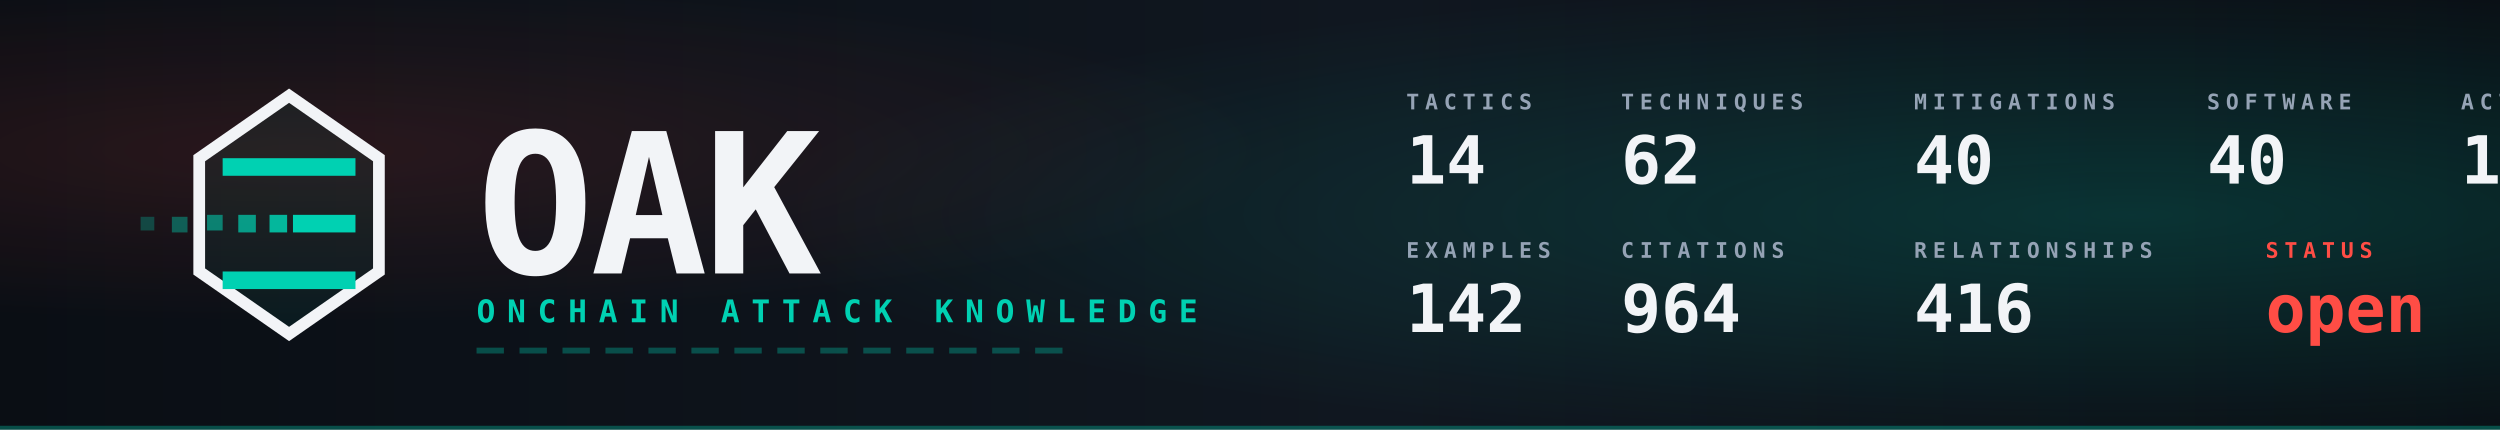
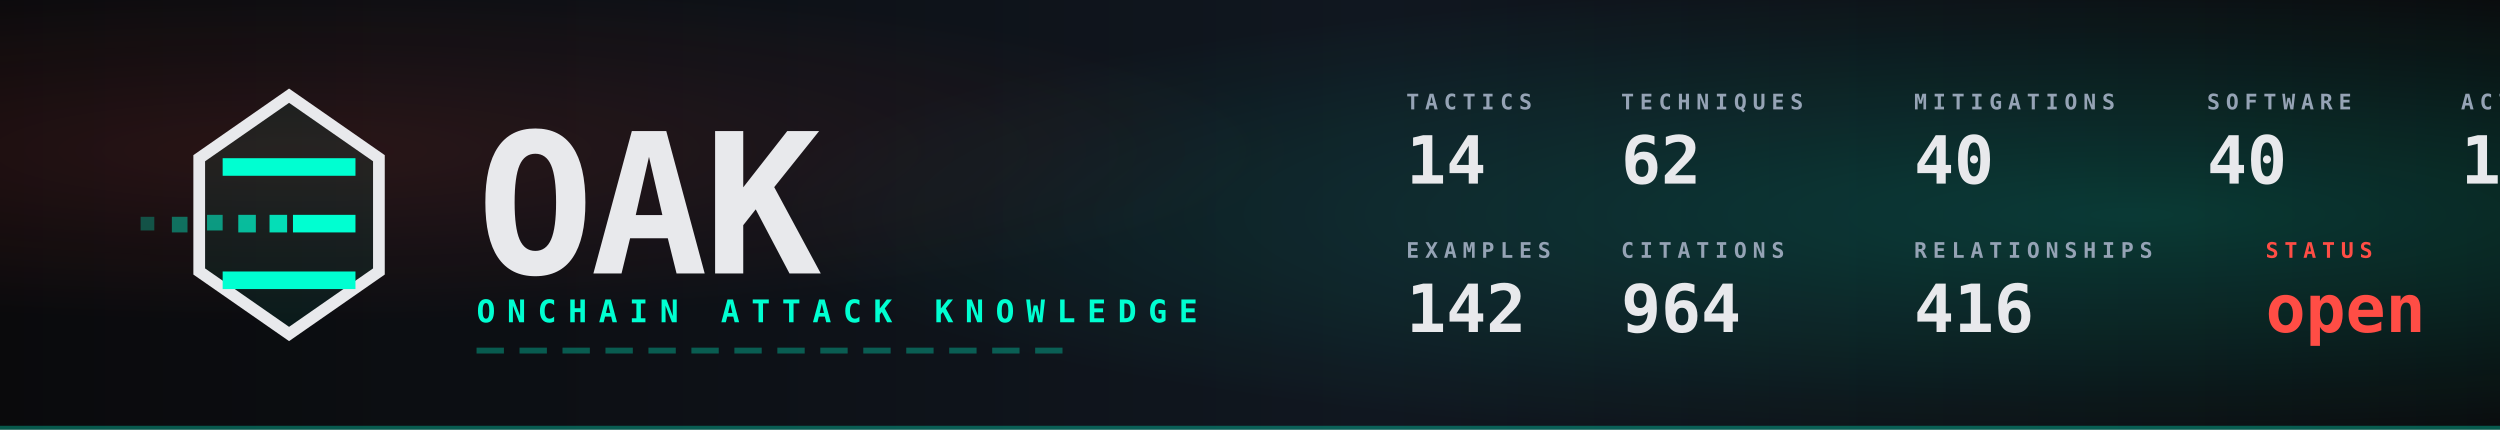
<svg xmlns="http://www.w3.org/2000/svg" width="1280" height="220" viewBox="0 0 1280 220" fill="none" role="img" aria-label="OAK — OnChain Attack Knowledge">
  <defs>
    <linearGradient id="bg-grad" x1="0" y1="0" x2="1" y2="0">
-       <stop offset="0" stop-color="#0A0E14" />
+       <stop offset="0" stop-color="#0a0a0c" />
      <stop offset="0.55" stop-color="#101720" />
-       <stop offset="1" stop-color="#0A0E14" />
+       <stop offset="1" stop-color="#0a0a0c" />
    </linearGradient>
    <radialGradient id="accent-teal" cx="0.85" cy="0.5" r="0.55">
-       <stop offset="0" stop-color="rgba(0,209,178,0.18)" />
-       <stop offset="1" stop-color="rgba(0,209,178,0)" />
+       <stop offset="0" stop-color="rgba(0,255,209,0.18)" />
+       <stop offset="1" stop-color="rgba(0,255,209,0)" />
    </radialGradient>
    <radialGradient id="accent-red" cx="0.12" cy="0.35" r="0.4">
      <stop offset="0" stop-color="rgba(255,77,69,0.12)" />
      <stop offset="1" stop-color="rgba(255,77,69,0)" />
    </radialGradient>
  </defs>
  <rect width="1280" height="220" fill="url(#bg-grad)" />
  <rect width="1280" height="220" fill="url(#accent-teal)" />
  <rect width="1280" height="220" fill="url(#accent-red)" />
  <g transform="translate(64 49)">
-     <polygon points="84,0 130,32 130,90 84,122 38,90 38,32" fill="rgba(0,209,178,0.06)" stroke="#F2F4F7" stroke-width="6" />
-     <rect x="50" y="32" width="68" height="9" fill="#00D1B2" />
-     <rect x="86" y="61" width="32" height="9" fill="#00D1B2" />
-     <rect x="50" y="90" width="68" height="9" fill="#00D1B2" />
-     <rect x="74" y="61" width="9" height="9" fill="#00D1B2" opacity="0.85" />
-     <rect x="58" y="61" width="9" height="9" fill="#00D1B2" opacity="0.7" />
-     <rect x="42" y="61" width="8" height="8" fill="#00D1B2" opacity="0.55" />
-     <rect x="24" y="62" width="8" height="8" fill="#00D1B2" opacity="0.4" />
-     <rect x="8" y="62" width="7" height="7" fill="#00D1B2" opacity="0.28" />
+     <polygon points="84,0 130,32 130,90 84,122 38,90 38,32" fill="rgba(0,255,209,0.06)" stroke="#e8e9ec" stroke-width="6" />
+     <rect x="50" y="32" width="68" height="9" fill="#00ffd1" />
+     <rect x="86" y="61" width="32" height="9" fill="#00ffd1" />
+     <rect x="50" y="90" width="68" height="9" fill="#00ffd1" />
+     <rect x="74" y="61" width="9" height="9" fill="#00ffd1" opacity="0.85" />
+     <rect x="58" y="61" width="9" height="9" fill="#00ffd1" opacity="0.7" />
+     <rect x="42" y="61" width="8" height="8" fill="#00ffd1" opacity="0.55" />
+     <rect x="24" y="62" width="8" height="8" fill="#00ffd1" opacity="0.4" />
+     <rect x="8" y="62" width="7" height="7" fill="#00ffd1" opacity="0.28" />
  </g>
  <g transform="translate(244 60)" font-family="IBM Plex Mono, Menlo, Consolas, monospace">
-     <text x="0" y="80" font-size="100" font-weight="700" letter-spacing="-2" fill="#F2F4F7">OAK</text>
+     <text x="0" y="80" font-size="100" font-weight="700" letter-spacing="-2" fill="#e8e9ec">OAK</text>
  </g>
  <g transform="translate(244 165)" font-family="IBM Plex Mono, Menlo, Consolas, monospace">
-     <text x="0" y="0" font-size="16" font-weight="600" letter-spacing="6" fill="#00D1B2">ONCHAIN ATTACK KNOWLEDGE</text>
+     <text x="0" y="0" font-size="16" font-weight="600" letter-spacing="6" fill="#00ffd1">ONCHAIN ATTACK KNOWLEDGE</text>
  </g>
  <g transform="translate(244 178)" opacity="0.32">
-     <rect x="0" y="0" width="14" height="3" fill="#00D1B2" />
-     <rect x="22" y="0" width="14" height="3" fill="#00D1B2" />
-     <rect x="44" y="0" width="14" height="3" fill="#00D1B2" />
-     <rect x="66" y="0" width="14" height="3" fill="#00D1B2" />
-     <rect x="88" y="0" width="14" height="3" fill="#00D1B2" />
-     <rect x="110" y="0" width="14" height="3" fill="#00D1B2" />
-     <rect x="132" y="0" width="14" height="3" fill="#00D1B2" />
-     <rect x="154" y="0" width="14" height="3" fill="#00D1B2" />
-     <rect x="176" y="0" width="14" height="3" fill="#00D1B2" />
-     <rect x="198" y="0" width="14" height="3" fill="#00D1B2" />
-     <rect x="220" y="0" width="14" height="3" fill="#00D1B2" />
-     <rect x="242" y="0" width="14" height="3" fill="#00D1B2" />
-     <rect x="264" y="0" width="14" height="3" fill="#00D1B2" />
-     <rect x="286" y="0" width="14" height="3" fill="#00D1B2" />
+     <rect x="0" y="0" width="14" height="3" fill="#00ffd1" />
+     <rect x="22" y="0" width="14" height="3" fill="#00ffd1" />
+     <rect x="44" y="0" width="14" height="3" fill="#00ffd1" />
+     <rect x="66" y="0" width="14" height="3" fill="#00ffd1" />
+     <rect x="88" y="0" width="14" height="3" fill="#00ffd1" />
+     <rect x="110" y="0" width="14" height="3" fill="#00ffd1" />
+     <rect x="132" y="0" width="14" height="3" fill="#00ffd1" />
+     <rect x="154" y="0" width="14" height="3" fill="#00ffd1" />
+     <rect x="176" y="0" width="14" height="3" fill="#00ffd1" />
+     <rect x="198" y="0" width="14" height="3" fill="#00ffd1" />
+     <rect x="220" y="0" width="14" height="3" fill="#00ffd1" />
+     <rect x="242" y="0" width="14" height="3" fill="#00ffd1" />
+     <rect x="264" y="0" width="14" height="3" fill="#00ffd1" />
+     <rect x="286" y="0" width="14" height="3" fill="#00ffd1" />
  </g>
  <g transform="translate(720 56)" font-family="IBM Plex Mono, Menlo, Consolas, monospace">
    <g>
      <text x="0" y="0" font-size="11" font-weight="700" letter-spacing="3" fill="#95A3B5">TACTICS</text>
-       <text x="0" y="38" font-size="34" font-weight="700" fill="#F2F4F7">14</text>
+       <text x="0" y="38" font-size="34" font-weight="700" fill="#e8e9ec">14</text>
    </g>
    <g transform="translate(110 0)">
      <text x="0" y="0" font-size="11" font-weight="700" letter-spacing="3" fill="#95A3B5">TECHNIQUES</text>
-       <text x="0" y="38" font-size="34" font-weight="700" fill="#F2F4F7">62</text>
+       <text x="0" y="38" font-size="34" font-weight="700" fill="#e8e9ec">62</text>
    </g>
    <g transform="translate(260 0)">
      <text x="0" y="0" font-size="11" font-weight="700" letter-spacing="3" fill="#95A3B5">MITIGATIONS</text>
-       <text x="0" y="38" font-size="34" font-weight="700" fill="#F2F4F7">40</text>
+       <text x="0" y="38" font-size="34" font-weight="700" fill="#e8e9ec">40</text>
    </g>
    <g transform="translate(410 0)">
      <text x="0" y="0" font-size="11" font-weight="700" letter-spacing="3" fill="#95A3B5">SOFTWARE</text>
-       <text x="0" y="38" font-size="34" font-weight="700" fill="#F2F4F7">40</text>
+       <text x="0" y="38" font-size="34" font-weight="700" fill="#e8e9ec">40</text>
    </g>
    <g transform="translate(540 0)">
      <text x="0" y="0" font-size="11" font-weight="700" letter-spacing="3" fill="#95A3B5">ACTORS</text>
-       <text x="0" y="38" font-size="34" font-weight="700" fill="#F2F4F7">18</text>
+       <text x="0" y="38" font-size="34" font-weight="700" fill="#e8e9ec">18</text>
    </g>
    <g transform="translate(0 76)">
      <text x="0" y="0" font-size="11" font-weight="700" letter-spacing="3" fill="#95A3B5">EXAMPLES</text>
-       <text x="0" y="38" font-size="34" font-weight="700" fill="#F2F4F7">142</text>
+       <text x="0" y="38" font-size="34" font-weight="700" fill="#e8e9ec">142</text>
    </g>
    <g transform="translate(110 76)">
      <text x="0" y="0" font-size="11" font-weight="700" letter-spacing="3" fill="#95A3B5">CITATIONS</text>
-       <text x="0" y="38" font-size="34" font-weight="700" fill="#F2F4F7">964</text>
+       <text x="0" y="38" font-size="34" font-weight="700" fill="#e8e9ec">964</text>
    </g>
    <g transform="translate(260 76)">
      <text x="0" y="0" font-size="11" font-weight="700" letter-spacing="3" fill="#95A3B5">RELATIONSHIPS</text>
-       <text x="0" y="38" font-size="34" font-weight="700" fill="#F2F4F7">416</text>
+       <text x="0" y="38" font-size="34" font-weight="700" fill="#e8e9ec">416</text>
    </g>
    <g transform="translate(440 76)">
      <text x="0" y="0" font-size="11" font-weight="700" letter-spacing="3" fill="#FF4D45">STATUS</text>
      <text x="0" y="38" font-size="34" font-weight="700" fill="#FF4D45">open</text>
    </g>
  </g>
-   <line x1="0" y1="219" x2="1280" y2="219" stroke="#00D1B2" stroke-opacity="0.32" stroke-width="2" />
+   <line x1="0" y1="219" x2="1280" y2="219" stroke="#00ffd1" stroke-opacity="0.32" stroke-width="2" />
</svg>
